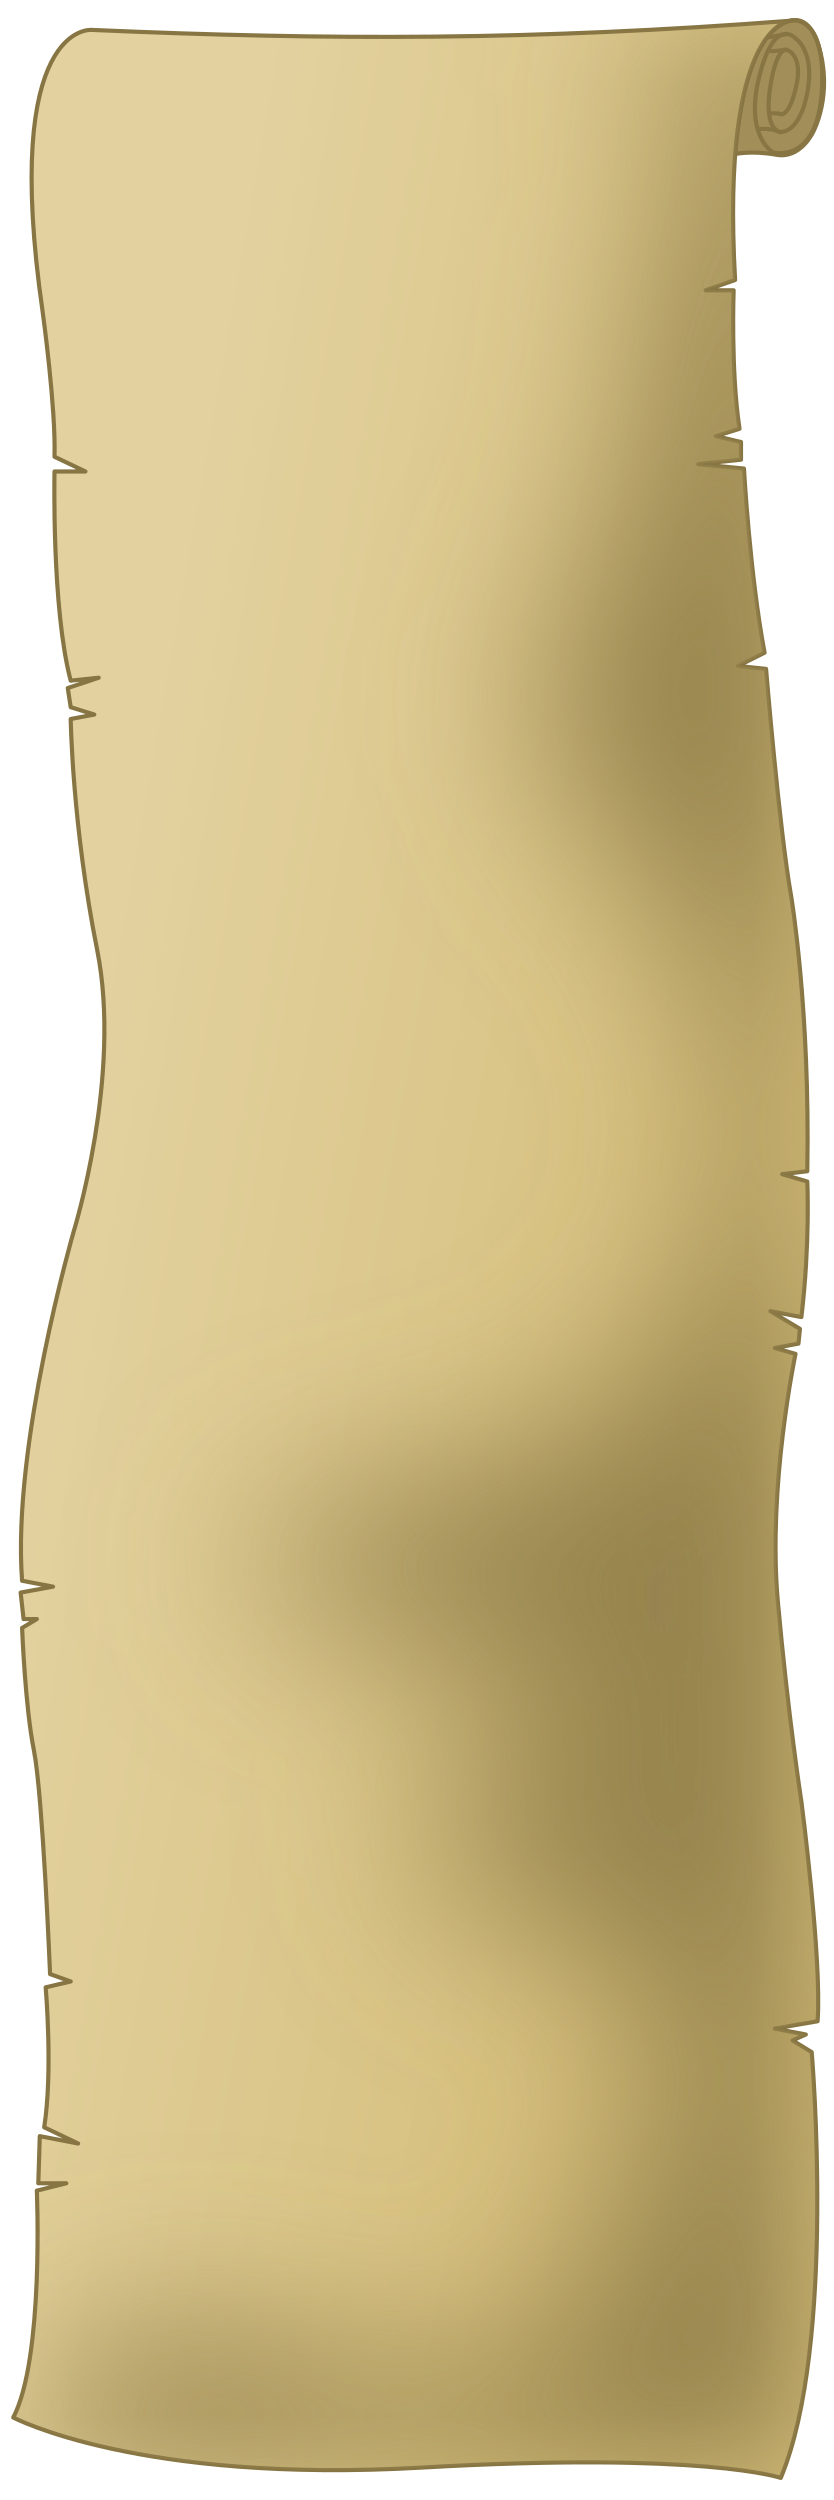
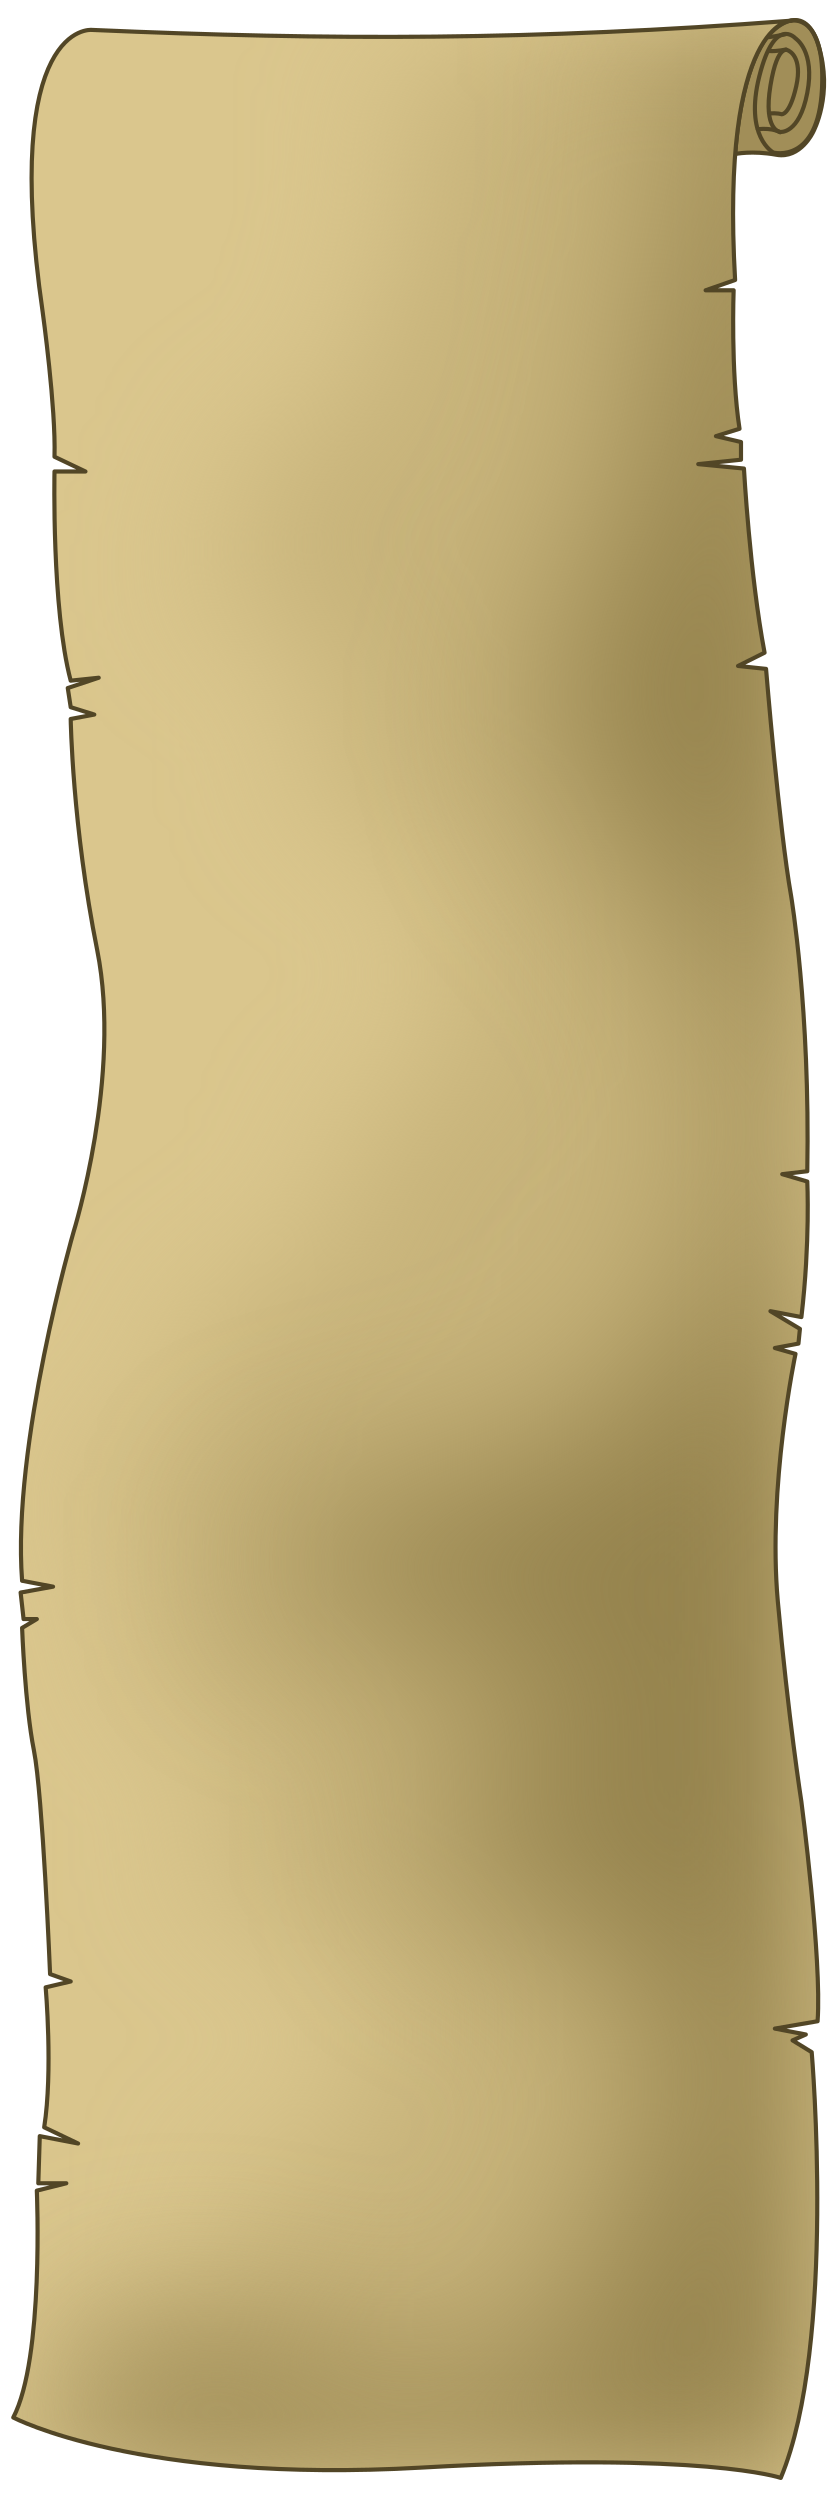
<svg xmlns="http://www.w3.org/2000/svg" xmlns:xlink="http://www.w3.org/1999/xlink" width="200" height="600" id="svg2" version="1.1">
  <defs id="defs4">
    <linearGradient id="linearGradient3779">
      <stop style="stop-color:#e3d2a0;stop-opacity:1;" offset="0" id="stop3781" />
      <stop style="stop-color:#d5be7b;stop-opacity:1;" offset="1" id="stop3783" />
    </linearGradient>
    <filter id="filter3775" x="-0.234" width="1.468" y="-0.081" height="1.161">
      <feGaussianBlur stdDeviation="20.95" id="feGaussianBlur3777" />
    </filter>
-     <linearGradient xlink:href="#linearGradient3779" id="linearGradient3785" x1="20.682" y1="238.833" x2="184.871" y2="267.833" gradientUnits="userSpaceOnUse" />
    <clipPath clipPathUnits="userSpaceOnUse" id="clipPath3789">
      <path id="path3791" d="m 187.383,594.697 c 13.435,-32.173 7.425,-102.177 7.425,-102.177 l -4.596,-2.828 3.182,-1.414 -7.425,-1.414 10.253,-1.768 c 1.061,-14.849 -3.889,-52.679 -3.889,-52.679 0,0 -3.182,-20.506 -5.657,-48.083 -2.475,-27.577 4.243,-59.397 4.243,-59.397 l -4.95,-1.414 5.657,-1.061 0.354,-3.536 -7.071,-4.243 7.425,1.414 c 2.121,-18.031 1.414,-32.527 1.414,-32.527 l -6.01,-1.768 6.01,-0.707 c 0.707,-38.891 -3.889,-66.114 -3.889,-66.114 -2.828,-15.91 -6.01,-54.447 -6.01,-54.447 l -6.718,-0.707 6.364,-3.182 c -3.536,-18.738 -4.95,-44.194 -4.95,-44.194 l -10.96,-1.061 10.253,-1.061 0,-4.243 -6.01,-1.414 5.657,-1.768 c -2.121,-13.789 -1.414,-33.234 -1.414,-33.234 l -6.718,0 7.071,-2.475 C 172.877,4.911 189.858,4.97 189.858,4.97 127.904,9.705 79.7,9.691 21.996,7.177 c 0,0 -21.857,-2.058 -11.743,67.796 0,0 3.182,22.981 2.828,34.648 l 7.425,3.536 -7.425,0 c 0,0 -0.707,32.88 3.889,50.205 l 6.718,-0.707 -7.425,2.475 0.707,4.596 5.657,1.768 -5.657,1.061 c 0,0 0.354,25.456 6.364,55.508 6.01,30.052 -5.657,67.529 -5.657,67.529 0,0 -14.849,51.265 -12.374,83.792 l 7.425,1.414 -7.778,1.414 0.707,6.364 3.182,0 -3.536,2.121 c 0,0 0.707,18.738 2.828,29.345 2.121,10.607 3.889,53.74 3.889,53.74 l 4.95,1.768 -6.01,1.414 c 0,0 1.768,20.153 -0.354,33.588 l 8.132,3.889 -9.192,-1.768 -0.354,11.314 6.718,0 -7.071,1.768 c 0,0 1.768,40.305 -5.657,54.447 0,0 30.052,15.91 97.934,12.021 67.882,-3.889 86.267,2.475 86.267,2.475 z" style="fill:url(#linearGradient3793);fill-opacity:1;stroke:#877543;stroke-width:1;stroke-linecap:round;stroke-linejoin:round;stroke-miterlimit:4;stroke-opacity:1;stroke-dasharray:none" />
    </clipPath>
    <linearGradient xlink:href="#linearGradient3779" id="linearGradient3793" gradientUnits="userSpaceOnUse" x1="20.682" y1="238.833" x2="184.871" y2="267.833" />
+     <filter id="filter3784" x="-0.2" width="1.399" y="-0.063" height="1.126">
+       <feGaussianBlur stdDeviation="16.06" id="feGaussianBlur3786" />
+     </filter>
+     <linearGradient xlink:href="#linearGradient3779" id="linearGradient3790" gradientUnits="userSpaceOnUse" x1="20.682" y1="238.833" x2="184.871" y2="267.833" gradientTransform="translate(-120,452.3622)" />
+     <clipPath clipPathUnits="userSpaceOnUse" id="clipPath3792">
+       <path id="path3794" d="m 67.383,1047.059 c 13.435,-32.173 7.425,-102.177 7.425,-102.177 l -4.596,-2.828 3.182,-1.414 -7.425,-1.414 10.253,-1.768 c 1.061,-14.849 -3.889,-52.679 -3.889,-52.679 0,0 -3.182,-20.506 -5.657,-48.083 -2.475,-27.577 4.243,-59.397 4.243,-59.397 l -4.95,-1.414 5.657,-1.061 0.354,-3.536 -7.071,-4.243 7.425,1.414 c 2.121,-18.031 1.414,-32.527 1.414,-32.527 l -6.01,-1.768 6.01,-0.707 c 0.707,-38.891 -3.889,-66.114 -3.889,-66.114 -2.828,-15.91 -6.01,-54.447 -6.01,-54.447 l -6.718,-0.707 6.364,-3.182 C 59.959,590.268 58.544,564.812 58.544,564.812 l -10.96,-1.061 10.253,-1.061 0,-4.243 -6.01,-1.414 5.657,-1.768 c -2.121,-13.789 -1.414,-33.234 -1.414,-33.234 l -6.718,0 7.071,-2.475 c -3.546,-62.284 13.435,-62.225 13.435,-62.225 -61.954,4.736 -110.158,4.721 -167.862,2.207 0,0 -21.857,-2.058 -11.743,67.796 0,0 3.182,22.981 2.828,34.648 l 7.425,3.536 -7.425,0 c 0,0 -0.707,32.88 3.889,50.205 l 6.718,-0.707 -7.425,2.475 0.707,4.596 5.657,1.768 -5.657,1.061 c 0,0 0.354,25.456 6.364,55.508 6.01,30.052 -5.657,67.529 -5.657,67.529 0,0 -14.849,51.265 -12.374,83.792 l 7.425,1.414 -7.778,1.414 0.707,6.364 3.182,0 -3.536,2.121 c 0,0 0.707,18.738 2.828,29.345 2.121,10.607 3.889,53.74 3.889,53.74 l 4.95,1.768 -6.01,1.414 c 0,0 1.768,20.153 -0.354,33.588 l 8.132,3.889 -9.192,-1.768 -0.354,11.314 6.718,0 -7.071,1.768 c 0,0 1.768,40.305 -5.657,54.447 0,0 30.052,15.91 97.934,12.021 67.882,-3.889 86.267,2.475 86.267,2.475 z" style="fill:url(#linearGradient3796);fill-opacity:1;stroke:none" />
+     </clipPath>
+     <linearGradient xlink:href="#linearGradient3779" id="linearGradient3796" gradientUnits="userSpaceOnUse" gradientTransform="translate(-120,452.3622)" x1="20.682" y1="238.833" x2="184.871" y2="267.833" />
+     <clipPath clipPathUnits="userSpaceOnUse" id="clipPath3792-6">
+       <path id="path3794-3" d="m 67.383,1047.059 c 13.435,-32.173 7.425,-102.177 7.425,-102.177 l -4.596,-2.828 3.182,-1.414 -7.425,-1.414 10.253,-1.768 c 1.061,-14.849 -3.889,-52.679 -3.889,-52.679 0,0 -3.182,-20.506 -5.657,-48.083 -2.475,-27.577 4.243,-59.397 4.243,-59.397 l -4.95,-1.414 5.657,-1.061 0.354,-3.536 -7.071,-4.243 7.425,1.414 c 2.121,-18.031 1.414,-32.527 1.414,-32.527 l -6.01,-1.768 6.01,-0.707 c 0.707,-38.891 -3.889,-66.114 -3.889,-66.114 -2.828,-15.91 -6.01,-54.447 -6.01,-54.447 l -6.718,-0.707 6.364,-3.182 C 59.959,590.268 58.544,564.812 58.544,564.812 l -10.96,-1.061 10.253,-1.061 0,-4.243 -6.01,-1.414 5.657,-1.768 c -2.121,-13.789 -1.414,-33.234 -1.414,-33.234 l -6.718,0 7.071,-2.475 c -3.546,-62.284 13.435,-62.225 13.435,-62.225 -61.954,4.736 -110.158,4.721 -167.862,2.207 0,0 -21.857,-2.058 -11.743,67.796 0,0 3.182,22.981 2.828,34.648 l 7.425,3.536 -7.425,0 c 0,0 -0.707,32.88 3.889,50.205 l 6.718,-0.707 -7.425,2.475 0.707,4.596 5.657,1.768 -5.657,1.061 c 0,0 0.354,25.456 6.364,55.508 6.01,30.052 -5.657,67.529 -5.657,67.529 0,0 -14.849,51.265 -12.374,83.792 l 7.425,1.414 -7.778,1.414 0.707,6.364 3.182,0 -3.536,2.121 c 0,0 0.707,18.738 2.828,29.345 2.121,10.607 3.889,53.74 3.889,53.74 l 4.95,1.768 -6.01,1.414 c 0,0 1.768,20.153 -0.354,33.588 l 8.132,3.889 -9.192,-1.768 -0.354,11.314 6.718,0 -7.071,1.768 c 0,0 1.768,40.305 -5.657,54.447 0,0 30.052,15.91 97.934,12.021 67.882,-3.889 86.267,2.475 86.267,2.475 z" style="fill:url(#linearGradient3796);fill-opacity:1;stroke:none" />
+     </clipPath>
+     <filter color-interpolation-filters="sRGB" id="filter3784-0" x="-0.2" width="1.399" y="-0.063" height="1.126">
+       <feGaussianBlur stdDeviation="16.06" id="feGaussianBlur3786-0" />
+     </filter>
+     <clipPath clipPathUnits="userSpaceOnUse" id="clipPath3792-6-5">
+       <path id="path3794-3-8" d="m 67.383,1047.059 c 13.435,-32.173 7.425,-102.177 7.425,-102.177 l -4.596,-2.828 3.182,-1.414 -7.425,-1.414 10.253,-1.768 c 1.061,-14.849 -3.889,-52.679 -3.889,-52.679 0,0 -3.182,-20.506 -5.657,-48.083 -2.475,-27.577 4.243,-59.397 4.243,-59.397 l -4.95,-1.414 5.657,-1.061 0.354,-3.536 -7.071,-4.243 7.425,1.414 c 2.121,-18.031 1.414,-32.527 1.414,-32.527 l -6.01,-1.768 6.01,-0.707 c 0.707,-38.891 -3.889,-66.114 -3.889,-66.114 -2.828,-15.91 -6.01,-54.447 -6.01,-54.447 l -6.718,-0.707 6.364,-3.182 C 59.959,590.268 58.544,564.812 58.544,564.812 l -10.96,-1.061 10.253,-1.061 0,-4.243 -6.01,-1.414 5.657,-1.768 c -2.121,-13.789 -1.414,-33.234 -1.414,-33.234 l -6.718,0 7.071,-2.475 c -3.546,-62.284 13.435,-62.225 13.435,-62.225 -61.954,4.736 -110.158,4.721 -167.862,2.207 0,0 -21.857,-2.058 -11.743,67.796 0,0 3.182,22.981 2.828,34.648 l 7.425,3.536 -7.425,0 c 0,0 -0.707,32.88 3.889,50.205 l 6.718,-0.707 -7.425,2.475 0.707,4.596 5.657,1.768 -5.657,1.061 c 0,0 0.354,25.456 6.364,55.508 6.01,30.052 -5.657,67.529 -5.657,67.529 0,0 -14.849,51.265 -12.374,83.792 l 7.425,1.414 -7.778,1.414 0.707,6.364 3.182,0 -3.536,2.121 c 0,0 0.707,18.738 2.828,29.345 2.121,10.607 3.889,53.74 3.889,53.74 l 4.95,1.768 -6.01,1.414 c 0,0 1.768,20.153 -0.354,33.588 l 8.132,3.889 -9.192,-1.768 -0.354,11.314 6.718,0 -7.071,1.768 c 0,0 1.768,40.305 -5.657,54.447 0,0 30.052,15.91 97.934,12.021 67.882,-3.889 86.267,2.475 86.267,2.475 z" style="fill:url(#linearGradient3796);fill-opacity:1;stroke:none" />
+     </clipPath>
+     <filter color-interpolation-filters="sRGB" id="filter3784-0-5" x="-0.2" width="1.399" y="-0.063" height="1.126">
+       <feGaussianBlur stdDeviation="16.06" id="feGaussianBlur3786-0-5" />
+     </filter>
+     <clipPath clipPathUnits="userSpaceOnUse" id="clipPath3789-0">
+       <path id="path3791-8" d="m 187.383,594.697 c 13.435,-32.173 7.425,-102.177 7.425,-102.177 l -4.596,-2.828 3.182,-1.414 -7.425,-1.414 10.253,-1.768 c 1.061,-14.849 -3.889,-52.679 -3.889,-52.679 0,0 -3.182,-20.506 -5.657,-48.083 -2.475,-27.577 4.243,-59.397 4.243,-59.397 l -4.95,-1.414 5.657,-1.061 0.354,-3.536 -7.071,-4.243 7.425,1.414 c 2.121,-18.031 1.414,-32.527 1.414,-32.527 l -6.01,-1.768 6.01,-0.707 c 0.707,-38.891 -3.889,-66.114 -3.889,-66.114 -2.828,-15.91 -6.01,-54.447 -6.01,-54.447 l -6.718,-0.707 6.364,-3.182 c -3.536,-18.738 -4.95,-44.194 -4.95,-44.194 l -10.96,-1.061 10.253,-1.061 0,-4.243 -6.01,-1.414 5.657,-1.768 c -2.121,-13.789 -1.414,-33.234 -1.414,-33.234 l -6.718,0 7.071,-2.475 C 172.877,4.911 189.858,4.97 189.858,4.97 127.904,9.705 79.7,9.691 21.996,7.177 c 0,0 -21.857,-2.058 -11.743,67.796 0,0 3.182,22.981 2.828,34.648 l 7.425,3.536 -7.425,0 c 0,0 -0.707,32.88 3.889,50.205 l 6.718,-0.707 -7.425,2.475 0.707,4.596 5.657,1.768 -5.657,1.061 c 0,0 0.354,25.456 6.364,55.508 6.01,30.052 -5.657,67.529 -5.657,67.529 0,0 -14.849,51.265 -12.374,83.792 l 7.425,1.414 -7.778,1.414 0.707,6.364 3.182,0 -3.536,2.121 c 0,0 0.707,18.738 2.828,29.345 2.121,10.607 3.889,53.74 3.889,53.74 l 4.95,1.768 -6.01,1.414 c 0,0 1.768,20.153 -0.354,33.588 l 8.132,3.889 -9.192,-1.768 -0.354,11.314 6.718,0 -7.071,1.768 c 0,0 1.768,40.305 -5.657,54.447 0,0 30.052,15.91 97.934,12.021 67.882,-3.889 86.267,2.475 86.267,2.475 z" style="fill:url(#linearGradient3793);fill-opacity:1;stroke:#877543;stroke-width:1;stroke-linecap:round;stroke-linejoin:round;stroke-miterlimit:4;stroke-opacity:1;stroke-dasharray:none" />
+     </clipPath>
+     <filter color-interpolation-filters="sRGB" id="filter3775-6" x="-0.234" width="1.468" y="-0.081" height="1.161">
+       <feGaussianBlur stdDeviation="20.95" id="feGaussianBlur3777-8" />
+     </filter>
+     <clipPath clipPathUnits="userSpaceOnUse" id="clipPath3792-6-5-0">
+       <path id="path3794-3-8-2" d="m 67.383,1047.059 c 13.435,-32.173 7.425,-102.177 7.425,-102.177 l -4.596,-2.828 3.182,-1.414 -7.425,-1.414 10.253,-1.768 c 1.061,-14.849 -3.889,-52.679 -3.889,-52.679 0,0 -3.182,-20.506 -5.657,-48.083 -2.475,-27.577 4.243,-59.397 4.243,-59.397 l -4.95,-1.414 5.657,-1.061 0.354,-3.536 -7.071,-4.243 7.425,1.414 c 2.121,-18.031 1.414,-32.527 1.414,-32.527 l -6.01,-1.768 6.01,-0.707 c 0.707,-38.891 -3.889,-66.114 -3.889,-66.114 -2.828,-15.91 -6.01,-54.447 -6.01,-54.447 l -6.718,-0.707 6.364,-3.182 C 59.959,590.268 58.544,564.812 58.544,564.812 l -10.96,-1.061 10.253,-1.061 0,-4.243 -6.01,-1.414 5.657,-1.768 c -2.121,-13.789 -1.414,-33.234 -1.414,-33.234 l -6.718,0 7.071,-2.475 c -3.546,-62.284 13.435,-62.225 13.435,-62.225 -61.954,4.736 -110.158,4.721 -167.862,2.207 0,0 -21.857,-2.058 -11.743,67.796 0,0 3.182,22.981 2.828,34.648 l 7.425,3.536 -7.425,0 c 0,0 -0.707,32.88 3.889,50.205 l 6.718,-0.707 -7.425,2.475 0.707,4.596 5.657,1.768 -5.657,1.061 c 0,0 0.354,25.456 6.364,55.508 6.01,30.052 -5.657,67.529 -5.657,67.529 0,0 -14.849,51.265 -12.374,83.792 l 7.425,1.414 -7.778,1.414 0.707,6.364 3.182,0 -3.536,2.121 c 0,0 0.707,18.738 2.828,29.345 2.121,10.607 3.889,53.74 3.889,53.74 l 4.95,1.768 -6.01,1.414 c 0,0 1.768,20.153 -0.354,33.588 l 8.132,3.889 -9.192,-1.768 -0.354,11.314 6.718,0 -7.071,1.768 c 0,0 1.768,40.305 -5.657,54.447 0,0 30.052,15.91 97.934,12.021 67.882,-3.889 86.267,2.475 86.267,2.475 z" style="fill:url(#linearGradient3796);fill-opacity:1;stroke:none" />
+     </clipPath>
+     <filter color-interpolation-filters="sRGB" id="filter3784-0-5-6" x="-0.2" width="1.399" y="-0.063" height="1.126">
+       <feGaussianBlur stdDeviation="16.06" id="feGaussianBlur3786-0-5-6" />
+     </filter>
  </defs>
  <g id="layer1" transform="translate(0,-452.3622)">
-     <path style="fill:#a18e58;stroke:#877543;stroke-width:1;stroke-linecap:round;stroke-linejoin:round;stroke-miterlimit:4;stroke-opacity:1;stroke-dasharray:none;fill-opacity:1" d="m 176.423,36.966 c 0,0 4.066,-0.884 9.899,0.177 5.834,1.061 8.839,-5.48 8.839,-5.48 0,0 4.95,-9.016 1.237,-20.86 -3.712,-11.844 -11.844,-2.475 -11.844,-2.475 0,0 -6.364,6.01 -8.132,28.638 z" id="path3765" transform="translate(0,452.3622)" />
-     <path style="fill:none;stroke:#877543;stroke-width:1;stroke-linecap:round;stroke-linejoin:round;stroke-miterlimit:4;stroke-opacity:1;stroke-dasharray:none" d="m 189.858,4.97 c 0,0 8.309,-1.945 7.425,16.263 -0.884,18.208 -11.667,15.38 -11.667,15.38 0,0 -7.071,-3.712 -3.359,-18.385 3.712,-14.672 8.662,-9.016 8.662,-9.016 0,0 4.773,3.005 2.828,13.081 -1.945,10.076 -6.541,9.369 -6.541,9.369 0,0 -4.066,-0.354 -2.298,-11.137 1.768,-10.783 4.419,-8.309 4.419,-8.309 0,0 3.359,1.414 1.768,8.485 -1.591,7.071 -3.536,6.718 -3.536,6.718 0,0 -0.884,-0.354 -3.005,-0.177" id="path3763" transform="translate(0,452.3622)" />
-     <path style="fill:#d5be7b;fill-opacity:1;stroke:#877543;stroke-width:1;stroke-linecap:round;stroke-linejoin:round;stroke-miterlimit:4;stroke-opacity:1;stroke-dasharray:none" d="m 188.375,8.25 c 0,0 -3.875,0.875 -6.625,0.875" id="path3769" transform="translate(0,452.3622)" />
-     <path style="fill:url(#linearGradient3785);stroke:#877543;stroke-width:1;stroke-linecap:round;stroke-linejoin:round;stroke-miterlimit:4;stroke-opacity:1;stroke-dasharray:none;fill-opacity:1" d="m 187.383,594.697 c 13.435,-32.173 7.425,-102.177 7.425,-102.177 l -4.596,-2.828 3.182,-1.414 -7.425,-1.414 10.253,-1.768 c 1.061,-14.849 -3.889,-52.679 -3.889,-52.679 0,0 -3.182,-20.506 -5.657,-48.083 -2.475,-27.577 4.243,-59.397 4.243,-59.397 l -4.95,-1.414 5.657,-1.061 0.354,-3.536 -7.071,-4.243 7.425,1.414 c 2.121,-18.031 1.414,-32.527 1.414,-32.527 l -6.01,-1.768 6.01,-0.707 c 0.707,-38.891 -3.889,-66.114 -3.889,-66.114 -2.828,-15.91 -6.01,-54.447 -6.01,-54.447 l -6.718,-0.707 6.364,-3.182 c -3.536,-18.738 -4.95,-44.194 -4.95,-44.194 l -10.96,-1.061 10.253,-1.061 0,-4.243 -6.01,-1.414 5.657,-1.768 c -2.121,-13.789 -1.414,-33.234 -1.414,-33.234 l -6.718,0 7.071,-2.475 C 172.877,4.911 189.858,4.97 189.858,4.97 127.904,9.705 79.7,9.691 21.996,7.177 c 0,0 -21.857,-2.058 -11.743,67.796 0,0 3.182,22.981 2.828,34.648 l 7.425,3.536 -7.425,0 c 0,0 -0.707,32.88 3.889,50.205 l 6.718,-0.707 -7.425,2.475 0.707,4.596 5.657,1.768 -5.657,1.061 c 0,0 0.354,25.456 6.364,55.508 6.01,30.052 -5.657,67.529 -5.657,67.529 0,0 -14.849,51.265 -12.374,83.792 l 7.425,1.414 -7.778,1.414 0.707,6.364 3.182,0 -3.536,2.121 c 0,0 0.707,18.738 2.828,29.345 2.121,10.607 3.889,53.74 3.889,53.74 l 4.95,1.768 -6.01,1.414 c 0,0 1.768,20.153 -0.354,33.588 l 8.132,3.889 -9.192,-1.768 -0.354,11.314 6.718,0 -7.071,1.768 c 0,0 1.768,40.305 -5.657,54.447 0,0 30.052,15.91 97.934,12.021 67.882,-3.889 86.267,2.475 86.267,2.475 z" id="path2985" transform="translate(0,452.3622)" />
-     <path style="fill:#d5be7b;fill-opacity:1;stroke:#877543;stroke-width:1;stroke-linecap:round;stroke-linejoin:round;stroke-miterlimit:4;stroke-opacity:1;stroke-dasharray:none" d="m 187.25,31.75 c 0,0 -1.75,-1.125 -5.375,-0.75" id="path3767" transform="translate(0,452.3622)" />
-     <path style="fill:#d5be7b;fill-opacity:1;stroke:#877543;stroke-width:1;stroke-linecap:round;stroke-linejoin:round;stroke-miterlimit:4;stroke-opacity:1;stroke-dasharray:none" d="m 188.625,11.875 c 0,0 -2.125,0.5 -4,0.375" id="path3771" transform="translate(0,452.3622)" />
-     <path style="fill:#94824c;fill-opacity:1;stroke:none;stroke-width:1;stroke-linecap:round;stroke-linejoin:round;stroke-miterlimit:4;stroke-opacity:1;stroke-dasharray:none;filter:url(#filter3775)" d="m 10,577 c 0,0 25,-24 41,-17 16,7 43,11 43,11 0,0 39,7 44,-15 5,-22 19,-43 19,-43 0,0 13,-41 -18,-48 -31,-7 -38,-26 -38,-26 0,0 -4,-14 32,-20 36,-6 -59,-33 -59,-33 0,0 -41,-16 19,-27 60,-11 67,-37 67,-37 0,0 23,-21 17,-63 -6,-42 -38,-66 -38,-66 0,0 -18,-24 1,-50 19,-26 20,-85 20,-85 0,0 24,-35 -2,-50 -26,-15 54,-20 54,-20 l 0,622 -215,1 z" id="path3773" transform="translate(0,452.3622)" clip-path="url(#clipPath3789)" />
+     <path style="fill:#a18e58;stroke:#524626;stroke-width:1;stroke-linecap:round;stroke-linejoin:round;stroke-miterlimit:4;stroke-opacity:1;stroke-dasharray:none;fill-opacity:1" d="m 176.423,36.966 c 0,0 4.066,-0.884 9.899,0.177 5.834,1.061 8.839,-5.48 8.839,-5.48 0,0 4.95,-9.016 1.237,-20.86 -3.712,-11.844 -11.844,-2.475 -11.844,-2.475 0,0 -6.364,6.01 -8.132,28.638 z" id="path3765" transform="translate(0,452.3622)" />
+     <path style="fill:none;stroke:#524626;stroke-width:1;stroke-linecap:round;stroke-linejoin:round;stroke-miterlimit:4;stroke-opacity:1;stroke-dasharray:none" d="m 189.858,4.97 c 0,0 8.309,-1.945 7.425,16.263 -0.884,18.208 -11.667,15.38 -11.667,15.38 0,0 -7.071,-3.712 -3.359,-18.385 3.712,-14.672 8.662,-9.016 8.662,-9.016 0,0 4.773,3.005 2.828,13.081 -1.945,10.076 -6.541,9.369 -6.541,9.369 0,0 -4.066,-0.354 -2.298,-11.137 1.768,-10.783 4.419,-8.309 4.419,-8.309 0,0 3.359,1.414 1.768,8.485 -1.591,7.071 -3.536,6.718 -3.536,6.718 0,0 -0.884,-0.354 -3.005,-0.177" id="path3763" transform="translate(0,452.3622)" />
+     <path style="fill:#d5be7b;fill-opacity:1;stroke:#524626;stroke-width:1;stroke-linecap:round;stroke-linejoin:round;stroke-miterlimit:4;stroke-opacity:1;stroke-dasharray:none" d="m 188.375,8.25 c 0,0 -3.875,0.875 -6.625,0.875" id="path3769" transform="translate(0,452.3622)" />
+     <path style="fill:#dac68d;stroke:none;stroke-width:1;stroke-linecap:round;stroke-linejoin:round;stroke-miterlimit:4;stroke-opacity:1;stroke-dasharray:none;fill-opacity:1" d="m 187.383,594.697 c 13.435,-32.173 7.425,-102.177 7.425,-102.177 l -4.596,-2.828 3.182,-1.414 -7.425,-1.414 10.253,-1.768 c 1.061,-14.849 -3.889,-52.679 -3.889,-52.679 0,0 -3.182,-20.506 -5.657,-48.083 -2.475,-27.577 4.243,-59.397 4.243,-59.397 l -4.95,-1.414 5.657,-1.061 0.354,-3.536 -7.071,-4.243 7.425,1.414 c 2.121,-18.031 1.414,-32.527 1.414,-32.527 l -6.01,-1.768 6.01,-0.707 c 0.707,-38.891 -3.889,-66.114 -3.889,-66.114 -2.828,-15.91 -6.01,-54.447 -6.01,-54.447 l -6.718,-0.707 6.364,-3.182 c -3.536,-18.738 -4.95,-44.194 -4.95,-44.194 l -10.96,-1.061 10.253,-1.061 0,-4.243 -6.01,-1.414 5.657,-1.768 c -2.121,-13.789 -1.414,-33.234 -1.414,-33.234 l -6.718,0 7.071,-2.475 C 172.877,4.911 189.858,4.97 189.858,4.97 127.904,9.705 79.7,9.691 21.996,7.177 c 0,0 -21.857,-2.058 -11.743,67.796 0,0 3.182,22.981 2.828,34.648 l 7.425,3.536 -7.425,0 c 0,0 -0.707,32.88 3.889,50.205 l 6.718,-0.707 -7.425,2.475 0.707,4.596 5.657,1.768 -5.657,1.061 c 0,0 0.354,25.456 6.364,55.508 6.01,30.052 -5.657,67.529 -5.657,67.529 0,0 -14.849,51.265 -12.374,83.792 l 7.425,1.414 -7.778,1.414 0.707,6.364 3.182,0 -3.536,2.121 c 0,0 0.707,18.738 2.828,29.345 2.121,10.607 3.889,53.74 3.889,53.74 l 4.95,1.768 -6.01,1.414 c 0,0 1.768,20.153 -0.354,33.588 l 8.132,3.889 -9.192,-1.768 -0.354,11.314 6.718,0 -7.071,1.768 c 0,0 1.768,40.305 -5.657,54.447 0,0 30.052,15.91 97.934,12.021 67.882,-3.889 86.267,2.475 86.267,2.475 z" id="path2985" transform="translate(0,452.3622)" />
+     <path style="fill:#d5be7b;fill-opacity:1;stroke:#524626;stroke-width:1;stroke-linecap:round;stroke-linejoin:round;stroke-miterlimit:4;stroke-opacity:1;stroke-dasharray:none" d="m 187.25,31.75 c 0,0 -1.75,-1.125 -5.375,-0.75" id="path3767" transform="translate(0,452.3622)" />
+     <path style="fill:#d5be7b;fill-opacity:1;stroke:#524626;stroke-width:1;stroke-linecap:round;stroke-linejoin:round;stroke-miterlimit:4;stroke-opacity:1;stroke-dasharray:none" d="m 188.625,11.875 c 0,0 -2.125,0.5 -4,0.375" id="path3771" transform="translate(0,452.3622)" />
+   </g>
+   <g id="layer2" style="display:inline">
+     <path style="fill:#c7b37a;fill-opacity:1;stroke:none;filter:url(#filter3784-0-5-6)" d="m -6,467.362 -25,11 15,19 -16,26 3,19 -40,28 24,16 -34,3 49,31 -21,15 47,34 -17,15 19,13 -42,36 17,6 -54,39 16,11 -42,23 35,17 -23,17 42,34 -22,18 58,39 -25,15 13,15 -42,8 17,22 -45,28 63,34 122,-1 0,-608 -80,-1 z" id="path2998" clip-path="url(#clipPath3792-6-5-0)" transform="translate(120,-452.3622)" />
+     <path transform="translate(0,-2.994669e-6)" style="fill:#94824c;fill-opacity:1;stroke:none;filter:url(#filter3775-6)" d="m 10,577 c 0,0 25,-24 41,-17 16,7 43,11 43,11 0,0 39,7 44,-15 5,-22 19,-43 19,-43 0,0 13,-41 -18,-48 -31,-7 -38,-26 -38,-26 0,0 -4,-14 32,-20 36,-6 -59,-33 -59,-33 0,0 -41,-16 19,-27 60,-11 67,-37 67,-37 0,0 23,-21 17,-63 -6,-42 -38,-66 -38,-66 0,0 -18,-24 1,-50 19,-26 20,-85 20,-85 0,0 24,-35 -2,-50 -26,-15 54,-20 54,-20 l 0,622 -215,1 z" id="path3773" clip-path="url(#clipPath3789-0)" />
+     <path style="fill:none;stroke:#524626;stroke-width:1;stroke-linecap:round;stroke-linejoin:round;stroke-miterlimit:4;stroke-opacity:1;stroke-dasharray:none" d="m 187.383,594.697 c 13.435,-32.173 7.425,-102.177 7.425,-102.177 l -4.596,-2.828 3.182,-1.414 -7.425,-1.414 10.253,-1.768 c 1.061,-14.849 -3.889,-52.679 -3.889,-52.679 0,0 -3.182,-20.506 -5.657,-48.083 -2.475,-27.577 4.243,-59.397 4.243,-59.397 l -4.95,-1.414 5.657,-1.061 0.354,-3.536 -7.071,-4.243 7.425,1.414 c 2.121,-18.031 1.414,-32.527 1.414,-32.527 l -6.01,-1.768 6.01,-0.707 c 0.707,-38.891 -3.889,-66.114 -3.889,-66.114 -2.828,-15.91 -6.01,-54.447 -6.01,-54.447 l -6.718,-0.707 6.364,-3.182 c -3.536,-18.738 -4.95,-44.194 -4.95,-44.194 l -10.96,-1.061 10.253,-1.061 0,-4.243 -6.01,-1.414 5.657,-1.768 c -2.121,-13.789 -1.414,-33.234 -1.414,-33.234 l -6.718,0 7.071,-2.475 C 172.877,4.911 189.858,4.97 189.858,4.97 127.904,9.705 79.7,9.691 21.996,7.177 c 0,0 -21.857,-2.058 -11.743,67.796 0,0 3.182,22.981 2.828,34.648 l 7.425,3.536 -7.425,0 c 0,0 -0.707,32.88 3.889,50.205 l 6.718,-0.707 -7.425,2.475 0.707,4.596 5.657,1.768 -5.657,1.061 c 0,0 0.354,25.456 6.364,55.508 6.01,30.052 -5.657,67.529 -5.657,67.529 0,0 -14.849,51.265 -12.374,83.792 l 7.425,1.414 -7.778,1.414 0.707,6.364 3.182,0 -3.536,2.121 c 0,0 0.707,18.738 2.828,29.345 2.121,10.607 3.889,53.74 3.889,53.74 l 4.95,1.768 -6.01,1.414 c 0,0 1.768,20.153 -0.354,33.588 l 8.132,3.889 -9.192,-1.768 -0.354,11.314 6.718,0 -7.071,1.768 c 0,0 1.768,40.305 -5.657,54.447 0,0 30.052,15.91 97.934,12.021 67.882,-3.889 86.267,2.475 86.267,2.475 z" id="path2985-4" />
  </g>
</svg>
